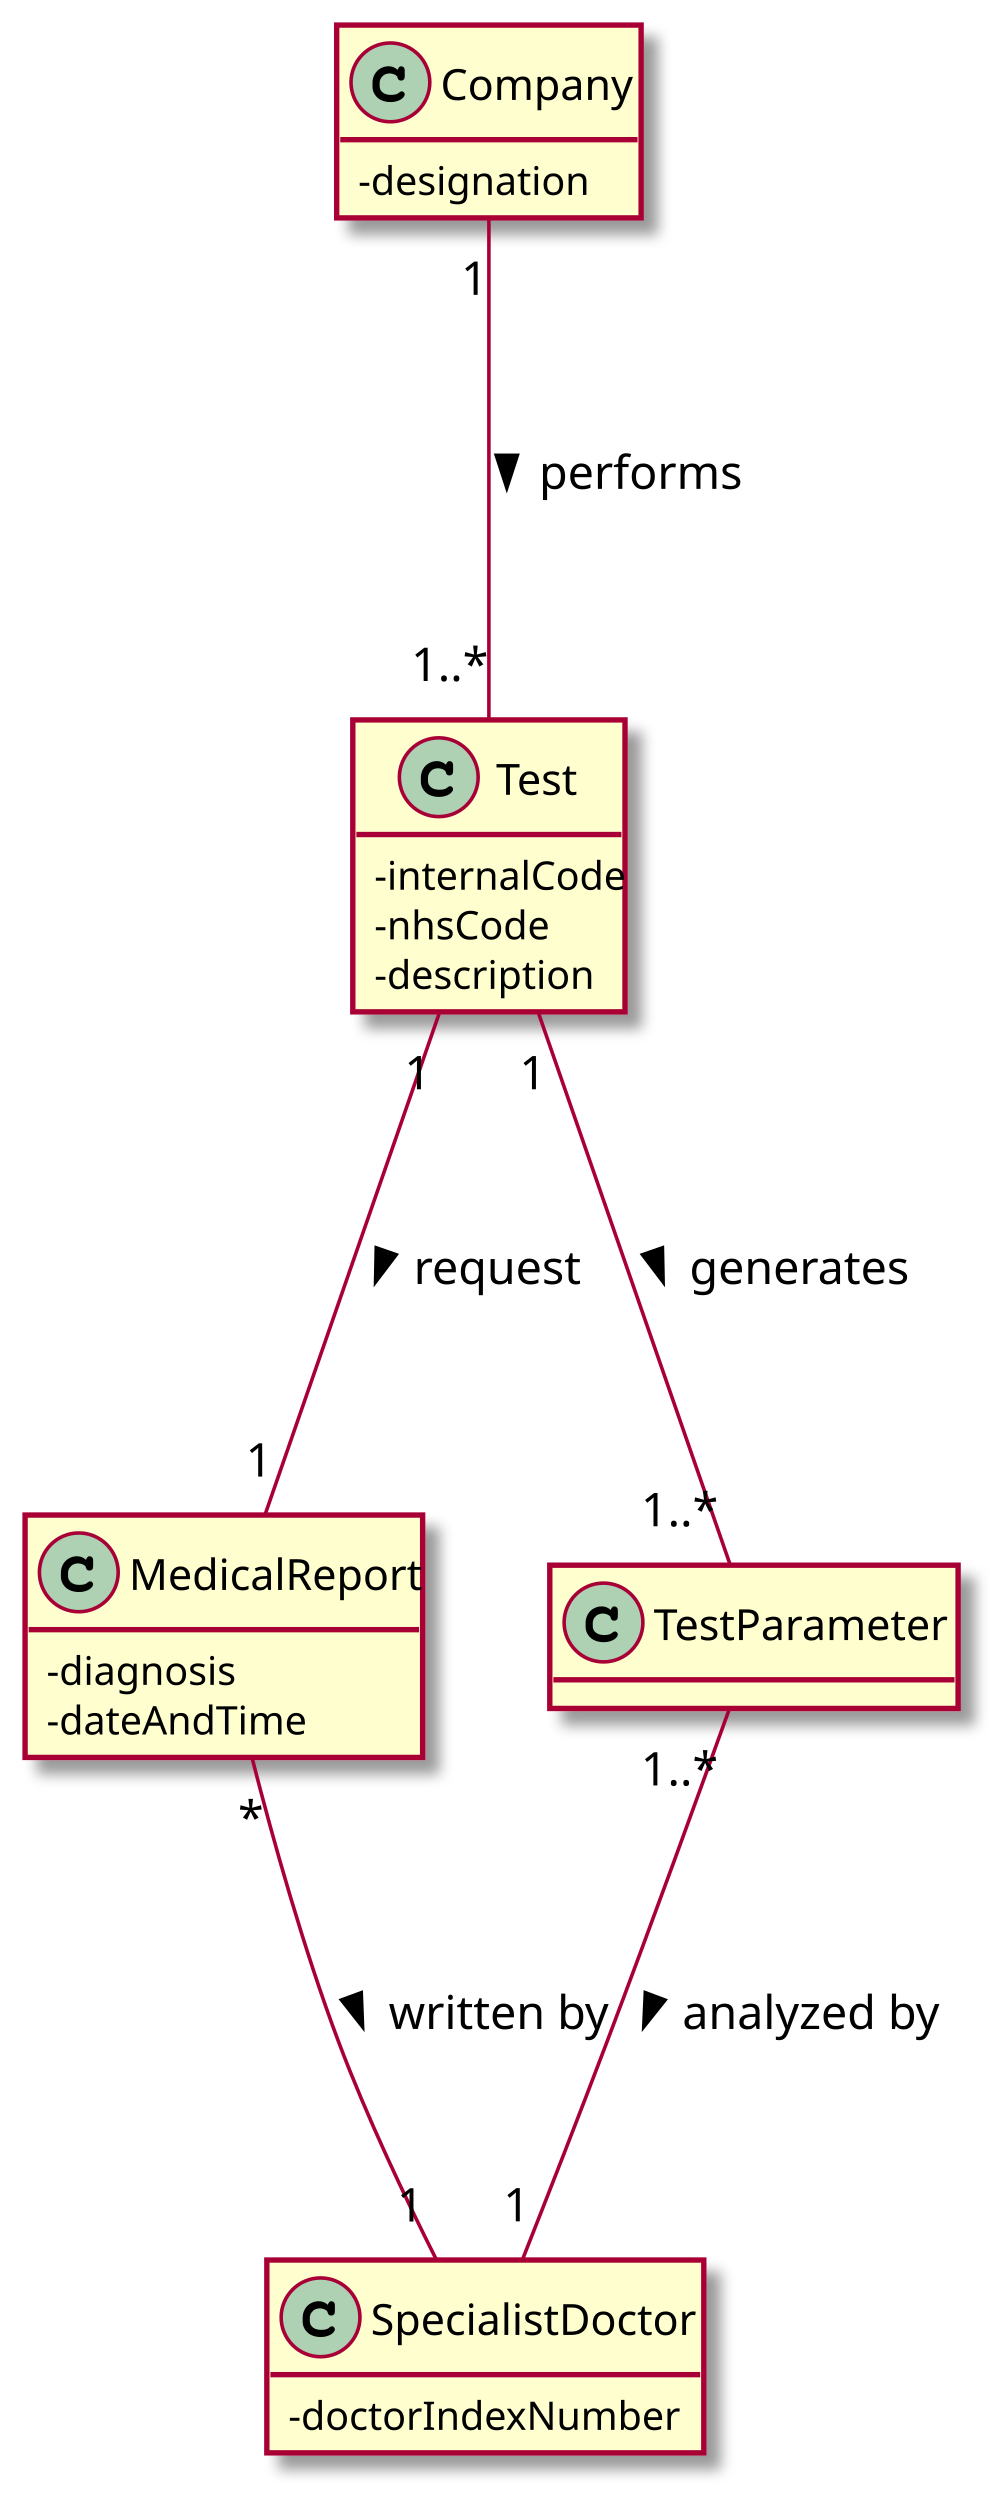
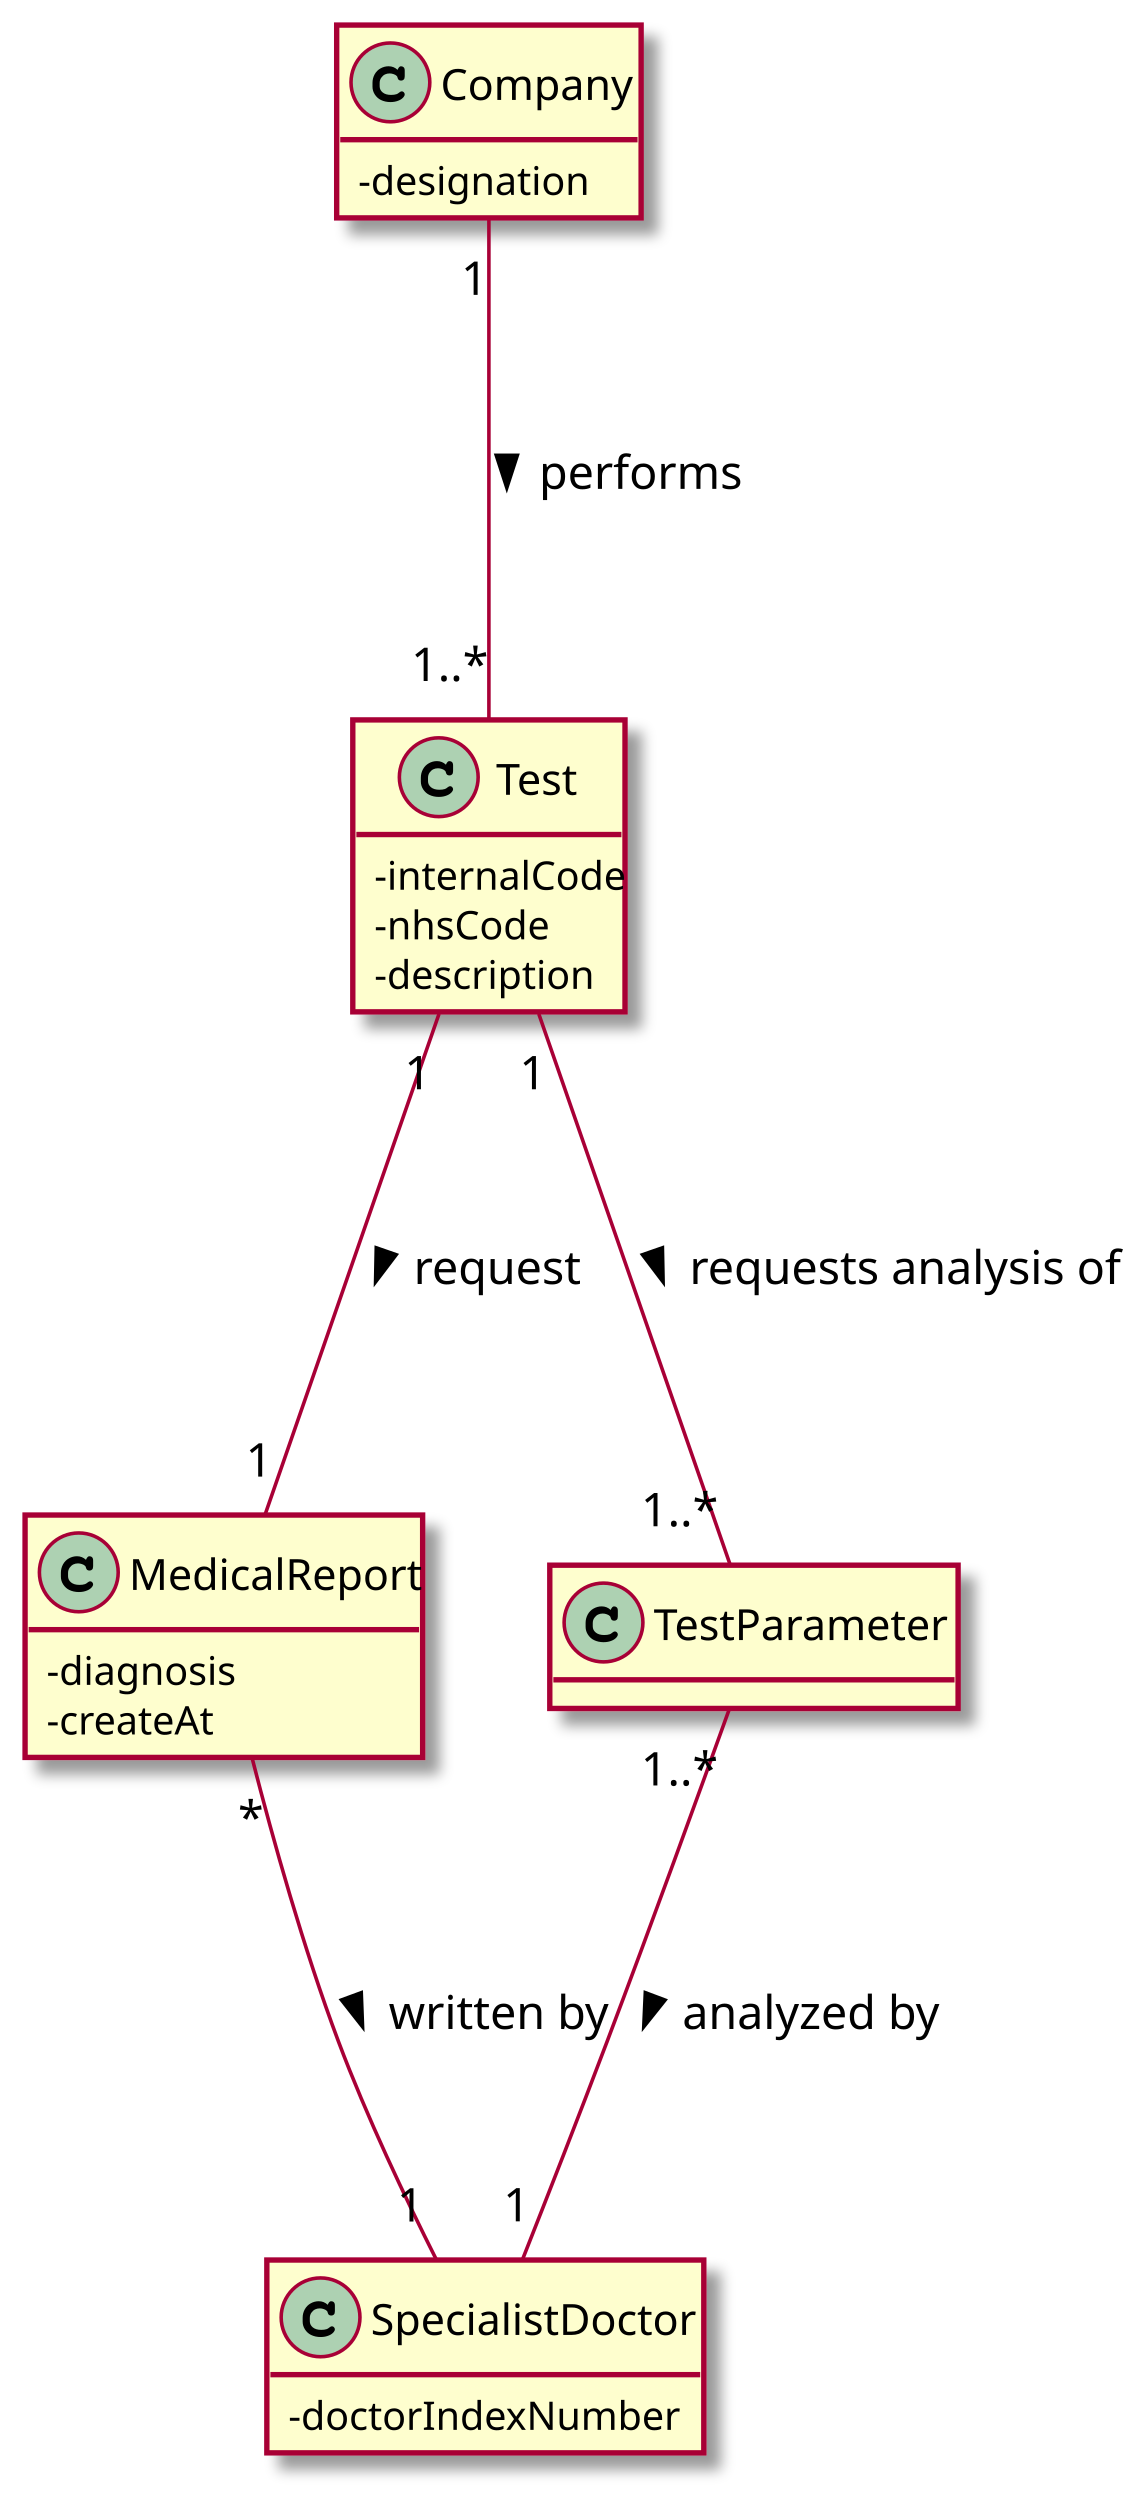
- <svg xmlns="http://www.w3.org/2000/svg" contentScriptType="application/ecmascript" contentStyleType="text/css" height="1047px" preserveAspectRatio="none" style="width:421px;height:1047px;" version="1.1" viewBox="0 0 421 1047" width="421.5px" zoomAndPan="magnify">
+ <svg xmlns="http://www.w3.org/2000/svg" contentScriptType="application/ecmascript" contentStyleType="text/css" height="1047px" preserveAspectRatio="none" style="width:474px;height:1047px;" version="1.1" viewBox="0 0 474 1047" width="474px" zoomAndPan="magnify">
  <defs>
-     <filter height="300%" id="fgo865lzmrv1e" width="300%" x="-1" y="-1">
+     <filter height="300%" id="f1jly8tlyytmj6" width="300%" x="-1" y="-1">
      <feGaussianBlur result="blurOut" stdDeviation="3.0" />
      <feColorMatrix in="blurOut" result="blurOut2" type="matrix" values="0 0 0 0 0 0 0 0 0 0 0 0 0 0 0 0 0 0 .4 0" />
      <feOffset dx="6.0" dy="6.0" in="blurOut2" result="blurOut3" />
      <feBlend in="SourceGraphic" in2="blurOut3" mode="normal" />
    </filter>
  </defs>
  <g>
-     <rect codeLine="5" fill="#FEFECE" filter="url(#fgo865lzmrv1e)" height="80.754" id="Company" style="stroke:#A80036;stroke-width:2.25;" width="127.5" x="141" y="10.5" />
+     <rect codeLine="5" fill="#FEFECE" filter="url(#f1jly8tlyytmj6)" height="80.754" id="Company" style="stroke:#A80036;stroke-width:2.25;" width="127.5" x="141" y="10.5" />
    <ellipse cx="163.5" cy="34.5" fill="#ADD1B2" rx="16.5" ry="16.5" style="stroke:#A80036;stroke-width:1.5;" />
    <path d="M166.5,29.25 Q166.805,28.5 167.156,28.125 Q167.508,27.75 167.906,27.75 Q168.609,27.75 169.055,28.172 Q169.5,28.594 169.5,29.578 L169.5,31.922 Q169.5,32.906 169.078,33.328 Q168.656,33.75 168,33.75 Q167.414,33.75 167.039,33.492 Q166.664,33.234 166.5,32.555 Q166.43,32.086 166.172,31.828 Q165.703,31.336 164.859,31.055 Q164.016,30.75 163.172,30.75 Q162.117,30.75 161.227,31.172 Q160.359,31.594 159.68,32.531 Q159,33.469 159,34.758 L159,36.141 Q159,37.688 160.266,38.719 Q161.531,39.75 163.781,39.75 Q165.117,39.75 166.055,39.445 Q166.594,39.281 167.203,38.742 Q167.602,38.438 167.812,38.344 Q168.023,38.25 168.281,38.25 Q168.773,38.25 169.125,38.648 Q169.5,39.023 169.5,39.562 Q169.5,40.078 168.984,40.688 Q168.234,41.578 167.039,42.07 Q165.469,42.75 163.547,42.75 Q161.297,42.75 159.492,41.859 Q158.039,41.156 157.008,39.633 Q156,38.109 156,36.305 L156,34.664 Q156,32.789 156.891,31.148 Q157.805,29.508 159.375,28.641 Q160.969,27.75 162.75,27.75 Q163.828,27.75 164.766,28.125 Q165.703,28.5 166.5,29.25 Z " fill="#000000" />
    <text fill="#000000" font-family="sans-serif" font-size="18" lengthAdjust="spacing" textLength="79.5" x="184.5" y="41.865">Company</text>
    <line style="stroke:#A80036;stroke-width:2.25;" x1="142.5" x2="267" y1="58.5" y2="58.5" />
    <text fill="#000000" font-family="sans-serif" font-size="16.5" lengthAdjust="spacing" textLength="88.5" x="150" y="81.628">-designation</text>
-     <rect codeLine="9" fill="#FEFECE" filter="url(#fgo865lzmrv1e)" height="80.754" id="SpecialistDoctor" style="stroke:#A80036;stroke-width:2.25;" width="183" x="111.75" y="946.5" />
+     <rect codeLine="9" fill="#FEFECE" filter="url(#f1jly8tlyytmj6)" height="80.754" id="SpecialistDoctor" style="stroke:#A80036;stroke-width:2.25;" width="183" x="111.75" y="946.5" />
    <ellipse cx="134.25" cy="970.5" fill="#ADD1B2" rx="16.5" ry="16.5" style="stroke:#A80036;stroke-width:1.5;" />
    <path d="M137.25,965.25 Q137.555,964.5 137.906,964.125 Q138.258,963.75 138.656,963.75 Q139.359,963.75 139.805,964.172 Q140.25,964.594 140.25,965.578 L140.25,967.922 Q140.25,968.906 139.828,969.328 Q139.406,969.75 138.75,969.75 Q138.164,969.75 137.789,969.492 Q137.414,969.234 137.25,968.555 Q137.18,968.086 136.922,967.828 Q136.453,967.336 135.609,967.055 Q134.766,966.75 133.922,966.75 Q132.867,966.75 131.977,967.172 Q131.109,967.594 130.43,968.531 Q129.75,969.469 129.75,970.758 L129.75,972.141 Q129.75,973.688 131.016,974.719 Q132.281,975.75 134.531,975.75 Q135.867,975.75 136.805,975.445 Q137.344,975.281 137.953,974.742 Q138.352,974.438 138.562,974.344 Q138.773,974.25 139.031,974.25 Q139.523,974.25 139.875,974.648 Q140.25,975.023 140.25,975.562 Q140.25,976.078 139.734,976.688 Q138.984,977.578 137.789,978.07 Q136.219,978.75 134.297,978.75 Q132.047,978.75 130.242,977.859 Q128.789,977.156 127.758,975.633 Q126.75,974.109 126.75,972.305 L126.75,970.664 Q126.75,968.789 127.641,967.148 Q128.555,965.508 130.125,964.641 Q131.719,963.75 133.5,963.75 Q134.578,963.75 135.516,964.125 Q136.453,964.5 137.25,965.25 Z " fill="#000000" />
    <text fill="#000000" font-family="sans-serif" font-size="18" lengthAdjust="spacing" textLength="135" x="155.25" y="977.865">SpecialistDoctor</text>
    <line style="stroke:#A80036;stroke-width:2.25;" x1="113.25" x2="293.25" y1="994.5" y2="994.5" />
    <text fill="#000000" font-family="sans-serif" font-size="16.5" lengthAdjust="spacing" textLength="147" x="120.75" y="1017.628">-doctorIndexNumber</text>
-     <rect codeLine="13" fill="#FEFECE" filter="url(#fgo865lzmrv1e)" height="122.262" id="Test" style="stroke:#A80036;stroke-width:2.25;" width="114" x="147.75" y="301.5" />
+     <rect codeLine="13" fill="#FEFECE" filter="url(#f1jly8tlyytmj6)" height="122.262" id="Test" style="stroke:#A80036;stroke-width:2.25;" width="114" x="147.75" y="301.5" />
    <ellipse cx="183.75" cy="325.5" fill="#ADD1B2" rx="16.5" ry="16.5" style="stroke:#A80036;stroke-width:1.5;" />
    <path d="M186.75,320.25 Q187.055,319.5 187.406,319.125 Q187.758,318.75 188.156,318.75 Q188.859,318.75 189.305,319.172 Q189.75,319.594 189.75,320.578 L189.75,322.922 Q189.75,323.906 189.328,324.328 Q188.906,324.75 188.25,324.75 Q187.664,324.75 187.289,324.492 Q186.914,324.234 186.75,323.555 Q186.68,323.086 186.422,322.828 Q185.953,322.336 185.109,322.055 Q184.266,321.75 183.422,321.75 Q182.367,321.75 181.477,322.172 Q180.609,322.594 179.93,323.531 Q179.25,324.469 179.25,325.758 L179.25,327.141 Q179.25,328.688 180.516,329.719 Q181.781,330.75 184.031,330.75 Q185.367,330.75 186.305,330.445 Q186.844,330.281 187.453,329.742 Q187.852,329.438 188.062,329.344 Q188.273,329.25 188.531,329.25 Q189.023,329.25 189.375,329.648 Q189.75,330.023 189.75,330.562 Q189.75,331.078 189.234,331.688 Q188.484,332.578 187.289,333.07 Q185.719,333.75 183.797,333.75 Q181.547,333.75 179.742,332.859 Q178.289,332.156 177.258,330.633 Q176.25,329.109 176.25,327.305 L176.25,325.664 Q176.25,323.789 177.141,322.148 Q178.055,320.508 179.625,319.641 Q181.219,318.75 183,318.75 Q184.078,318.75 185.016,319.125 Q185.953,319.5 186.75,320.25 Z " fill="#000000" />
    <text fill="#000000" font-family="sans-serif" font-size="18" lengthAdjust="spacing" textLength="36" x="207.75" y="332.865">Test</text>
    <line style="stroke:#A80036;stroke-width:2.25;" x1="149.25" x2="260.25" y1="349.5" y2="349.5" />
    <text fill="#000000" font-family="sans-serif" font-size="16.5" lengthAdjust="spacing" textLength="96" x="156.75" y="372.628">-internalCode</text>
    <text fill="#000000" font-family="sans-serif" font-size="16.5" lengthAdjust="spacing" textLength="70.5" x="156.75" y="393.382">-nhsCode</text>
    <text fill="#000000" font-family="sans-serif" font-size="16.5" lengthAdjust="spacing" textLength="85.5" x="156.75" y="414.136">-description</text>
-     <rect codeLine="19" fill="#FEFECE" filter="url(#fgo865lzmrv1e)" height="101.508" id="MedicalReport" style="stroke:#A80036;stroke-width:2.25;" width="166.5" x="10.5" y="634.5" />
+     <rect codeLine="19" fill="#FEFECE" filter="url(#f1jly8tlyytmj6)" height="101.508" id="MedicalReport" style="stroke:#A80036;stroke-width:2.25;" width="166.5" x="10.5" y="634.5" />
    <ellipse cx="33" cy="658.5" fill="#ADD1B2" rx="16.5" ry="16.5" style="stroke:#A80036;stroke-width:1.5;" />
    <path d="M36,653.25 Q36.305,652.5 36.656,652.125 Q37.008,651.75 37.406,651.75 Q38.109,651.75 38.555,652.172 Q39,652.594 39,653.578 L39,655.922 Q39,656.906 38.578,657.328 Q38.156,657.75 37.5,657.75 Q36.914,657.75 36.539,657.492 Q36.164,657.234 36,656.555 Q35.93,656.086 35.672,655.828 Q35.203,655.336 34.359,655.055 Q33.516,654.75 32.672,654.75 Q31.617,654.75 30.727,655.172 Q29.859,655.594 29.18,656.531 Q28.5,657.469 28.5,658.758 L28.5,660.141 Q28.5,661.688 29.766,662.719 Q31.031,663.75 33.281,663.75 Q34.617,663.75 35.555,663.445 Q36.094,663.281 36.703,662.742 Q37.102,662.438 37.312,662.344 Q37.523,662.25 37.781,662.25 Q38.273,662.25 38.625,662.648 Q39,663.023 39,663.562 Q39,664.078 38.484,664.688 Q37.734,665.578 36.539,666.07 Q34.969,666.75 33.047,666.75 Q30.797,666.75 28.992,665.859 Q27.539,665.156 26.508,663.633 Q25.5,662.109 25.5,660.305 L25.5,658.664 Q25.5,656.789 26.391,655.148 Q27.305,653.508 28.875,652.641 Q30.469,651.75 32.25,651.75 Q33.328,651.75 34.266,652.125 Q35.203,652.5 36,653.25 Z " fill="#000000" />
    <text fill="#000000" font-family="sans-serif" font-size="18" lengthAdjust="spacing" textLength="118.5" x="54" y="665.865">MedicalReport</text>
    <line style="stroke:#A80036;stroke-width:2.25;" x1="12" x2="175.5" y1="682.5" y2="682.5" />
    <text fill="#000000" font-family="sans-serif" font-size="16.5" lengthAdjust="spacing" textLength="75" x="19.5" y="705.628">-diagnosis</text>
-     <text fill="#000000" font-family="sans-serif" font-size="16.5" lengthAdjust="spacing" textLength="100.5" x="19.5" y="726.382">-dateAndTime</text>
-     <rect codeLine="24" fill="#FEFECE" filter="url(#fgo865lzmrv1e)" height="60" id="TestParameter" style="stroke:#A80036;stroke-width:2.25;" width="171" x="230.25" y="655.5" />
+     <text fill="#000000" font-family="sans-serif" font-size="16.5" lengthAdjust="spacing" textLength="69" x="19.5" y="726.382">-createAt</text>
+     <rect codeLine="24" fill="#FEFECE" filter="url(#f1jly8tlyytmj6)" height="60" id="TestParameter" style="stroke:#A80036;stroke-width:2.25;" width="171" x="230.25" y="655.5" />
    <ellipse cx="252.75" cy="679.5" fill="#ADD1B2" rx="16.5" ry="16.5" style="stroke:#A80036;stroke-width:1.5;" />
    <path d="M255.75,674.25 Q256.055,673.5 256.406,673.125 Q256.758,672.75 257.156,672.75 Q257.859,672.75 258.305,673.172 Q258.75,673.594 258.75,674.578 L258.75,676.922 Q258.75,677.906 258.328,678.328 Q257.906,678.75 257.25,678.75 Q256.664,678.75 256.289,678.492 Q255.914,678.234 255.75,677.555 Q255.68,677.086 255.422,676.828 Q254.953,676.336 254.109,676.055 Q253.266,675.75 252.422,675.75 Q251.367,675.75 250.477,676.172 Q249.609,676.594 248.93,677.531 Q248.25,678.469 248.25,679.758 L248.25,681.141 Q248.25,682.688 249.516,683.719 Q250.781,684.75 253.031,684.75 Q254.367,684.75 255.305,684.445 Q255.844,684.281 256.453,683.742 Q256.852,683.438 257.062,683.344 Q257.273,683.25 257.531,683.25 Q258.023,683.25 258.375,683.648 Q258.75,684.023 258.75,684.562 Q258.75,685.078 258.234,685.688 Q257.484,686.578 256.289,687.07 Q254.719,687.75 252.797,687.75 Q250.547,687.75 248.742,686.859 Q247.289,686.156 246.258,684.633 Q245.25,683.109 245.25,681.305 L245.25,679.664 Q245.25,677.789 246.141,676.148 Q247.055,674.508 248.625,673.641 Q250.219,672.75 252,672.75 Q253.078,672.75 254.016,673.125 Q254.953,673.5 255.75,674.25 Z " fill="#000000" />
    <text fill="#000000" font-family="sans-serif" font-size="18" lengthAdjust="spacing" textLength="123" x="273.75" y="686.865">TestParameter</text>
    <line style="stroke:#A80036;stroke-width:2.25;" x1="231.75" x2="399.75" y1="703.5" y2="703.5" />
    <path codeLine="28" d="M204.75,91.635 C204.75,144.57 204.75,239.505 204.75,301.485 " fill="none" id="Company-Test" style="stroke:#A80036;stroke-width:1.5;" />
    <polygon fill="#000000" points="212.25,204.264,216.658,190.696,207.842,190.696,212.25,204.264" style="stroke:#000000;stroke-width:1.5;" />
    <text fill="#000000" font-family="sans-serif" font-size="19.5" lengthAdjust="spacing" textLength="75" x="225.75" y="204.743">performs</text>
    <text fill="#000000" font-family="sans-serif" font-size="19.5" lengthAdjust="spacing" textLength="10.5" x="193.102" y="123.476">1</text>
    <text fill="#000000" font-family="sans-serif" font-size="19.5" lengthAdjust="spacing" textLength="30" x="172.172" y="285.201">1..*</text>
    <path codeLine="29" d="M225.63,424.59 C249.555,493.47 287.775,603.48 305.775,655.275 " fill="none" id="Test-TestParameter" style="stroke:#A80036;stroke-width:1.5;" />
    <polygon fill="#000000" points="277.711,536.848,277.423,522.585,269.094,525.479,277.711,536.848" style="stroke:#000000;stroke-width:1.5;" />
-     <text fill="#000000" font-family="sans-serif" font-size="19.5" lengthAdjust="spacing" textLength="85.5" x="288.75" y="537.743">generates</text>
+     <text fill="#000000" font-family="sans-serif" font-size="19.5" lengthAdjust="spacing" textLength="174" x="288.75" y="537.743">requests analysis of</text>
    <text fill="#000000" font-family="sans-serif" font-size="19.5" lengthAdjust="spacing" textLength="10.5" x="217.523" y="456.198">1</text>
    <text fill="#000000" font-family="sans-serif" font-size="19.5" lengthAdjust="spacing" textLength="30" x="268.439" y="639.192">1..*</text>
    <path codeLine="30" d="M183.87,424.59 C162.84,485.145 130.74,577.515 111.075,634.14 " fill="none" id="Test-MedicalReport" style="stroke:#A80036;stroke-width:1.5;" />
    <polygon fill="#000000" points="157.289,536.848,165.905,525.479,157.577,522.585,157.289,536.848" style="stroke:#000000;stroke-width:1.5;" />
    <text fill="#000000" font-family="sans-serif" font-size="19.5" lengthAdjust="spacing" textLength="64.5" x="173.25" y="537.743">request</text>
    <text fill="#000000" font-family="sans-serif" font-size="19.5" lengthAdjust="spacing" textLength="10.5" x="169.369" y="456.198">1</text>
    <text fill="#000000" font-family="sans-serif" font-size="19.5" lengthAdjust="spacing" textLength="10.5" x="102.877" y="618.402">1</text>
    <path codeLine="31" d="M305.49,715.605 C293.43,749.1 272.715,806.19 254.25,855 C242.625,885.72 229.08,920.325 218.865,946.185 " fill="none" id="TestParameter-SpecialistDoctor" style="stroke:#A80036;stroke-width:1.5;" />
    <polygon fill="#000000" points="269.612,848.785,278.511,837.634,270.257,834.533,269.612,848.785" style="stroke:#000000;stroke-width:1.5;" />
    <text fill="#000000" font-family="sans-serif" font-size="19.5" lengthAdjust="spacing" textLength="105" x="285.75" y="849.743">analyzed by</text>
    <text fill="#000000" font-family="sans-serif" font-size="19.5" lengthAdjust="spacing" textLength="30" x="268.386" y="747.764">1..*</text>
    <text fill="#000000" font-family="sans-serif" font-size="19.5" lengthAdjust="spacing" textLength="10.5" x="210.762" y="930.304">1</text>
    <path codeLine="33" d="M105.75,736.935 C114.42,770.715 127.14,816.09 141.75,855 C153.555,886.425 169.845,920.7 182.7,946.245 " fill="none" id="MedicalReport-SpecialistDoctor" style="stroke:#A80036;stroke-width:1.5;" />
    <polygon fill="#000000" points="151.838,848.803,151.294,834.548,143.019,837.59,151.838,848.803" style="stroke:#000000;stroke-width:1.5;" />
    <text fill="#000000" font-family="sans-serif" font-size="19.5" lengthAdjust="spacing" textLength="84" x="162.75" y="849.743">written by</text>
    <text fill="#000000" font-family="sans-serif" font-size="19.5" lengthAdjust="spacing" textLength="7.5" x="99.668" y="768.168">*</text>
    <text fill="#000000" font-family="sans-serif" font-size="19.5" lengthAdjust="spacing" textLength="10.5" x="166.234" y="930.378">1</text>
  </g>
</svg>
